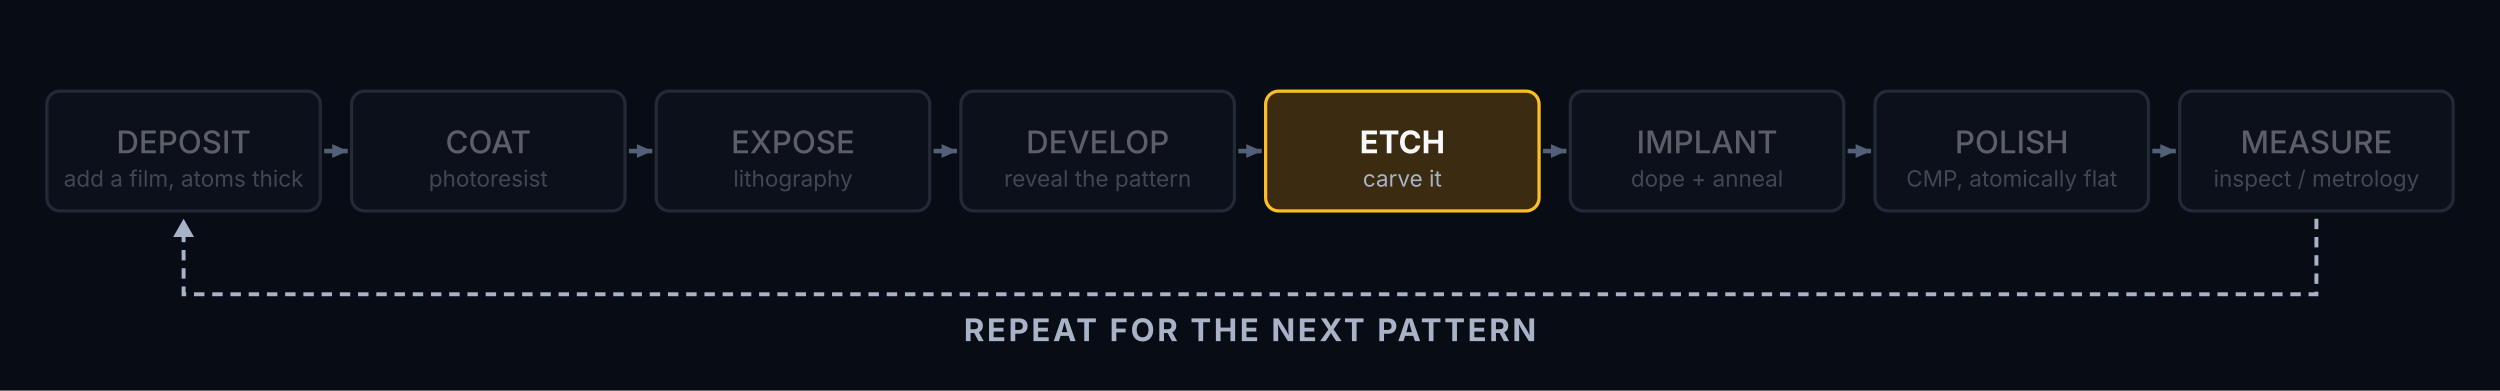
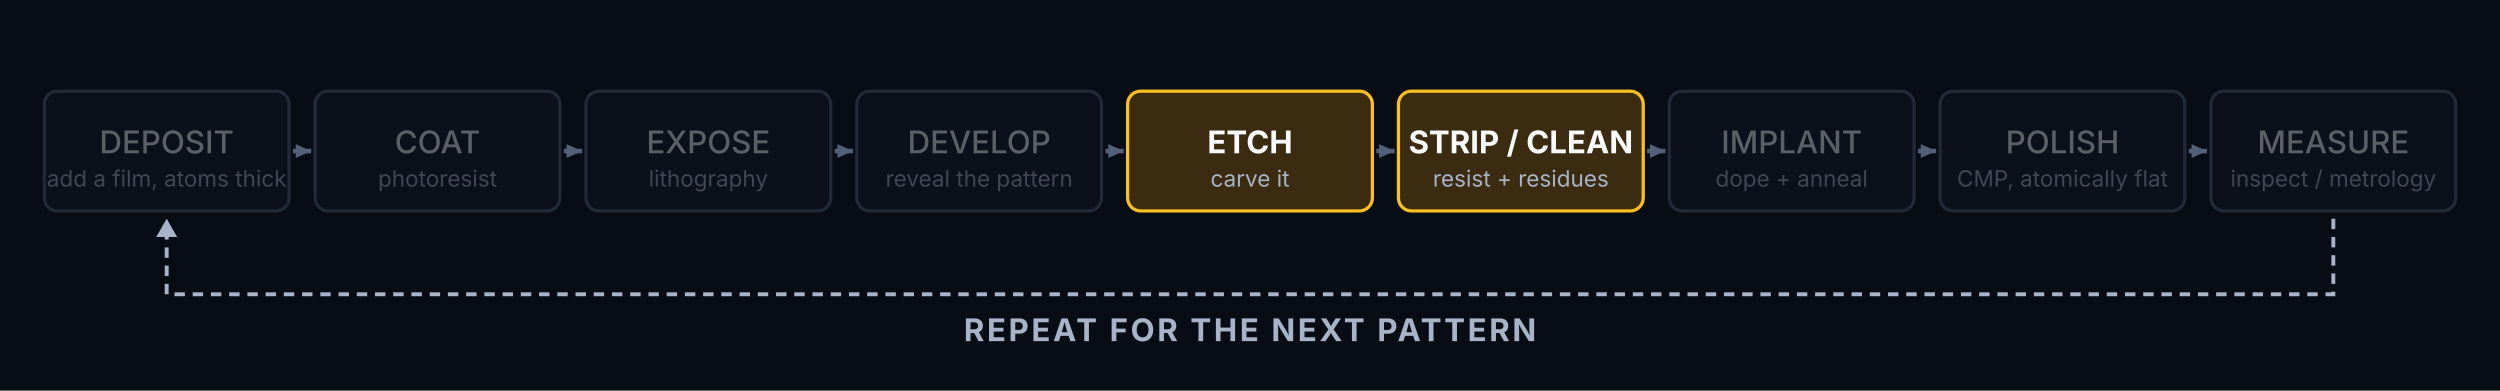
<svg xmlns="http://www.w3.org/2000/svg" viewBox="0 0 1920 300" font-family="Inter, -apple-system, sans-serif">
  <rect width="1920" height="300" fill="#080c14" />
  <g opacity="0.35">
-     <rect x="36" y="70" width="210" height="92" rx="10" fill="#111827" stroke="#526078" stroke-width="2.5" />
-     <text x="141" y="109" text-anchor="middle" dominant-baseline="central" font-size="24" font-weight="500" fill="#f8fafc">DEPOSIT</text>
-     <text x="141" y="137" text-anchor="middle" dominant-baseline="central" font-size="17.28" fill="#a8b3c7">add a film, atoms thick</text>
+     <rect x="34" y="70" width="188" height="92" rx="10" fill="#111827" stroke="#526078" stroke-width="2.5" />
+     <text x="128" y="109" text-anchor="middle" dominant-baseline="central" font-size="24" font-weight="500" fill="#f8fafc">DEPOSIT</text>
+     <text x="128" y="137" text-anchor="middle" dominant-baseline="central" font-size="17.28" fill="#a8b3c7">add a film, atoms thick</text>
  </g>
-   <line x1="249" y1="116" x2="267" y2="116" stroke="#526078" stroke-width="3.5" />
-   <polygon points="267,116 255.13,121.301 255.13,110.699" fill="#526078" />
+   <line x1="225" y1="116" x2="239" y2="116" stroke="#526078" stroke-width="3.5" />
+   <polygon points="239,116 227.13,121.301 227.13,110.699" fill="#526078" />
  <g opacity="0.35">
-     <rect x="270" y="70" width="210" height="92" rx="10" fill="#111827" stroke="#526078" stroke-width="2.5" />
-     <text x="375" y="109" text-anchor="middle" dominant-baseline="central" font-size="24" font-weight="500" fill="#f8fafc">COAT</text>
-     <text x="375" y="137" text-anchor="middle" dominant-baseline="central" font-size="17.28" fill="#a8b3c7">photoresist</text>
+     <rect x="242" y="70" width="188" height="92" rx="10" fill="#111827" stroke="#526078" stroke-width="2.5" />
+     <text x="336" y="109" text-anchor="middle" dominant-baseline="central" font-size="24" font-weight="500" fill="#f8fafc">COAT</text>
+     <text x="336" y="137" text-anchor="middle" dominant-baseline="central" font-size="17.28" fill="#a8b3c7">photoresist</text>
  </g>
-   <line x1="483" y1="116" x2="501" y2="116" stroke="#526078" stroke-width="3.5" />
-   <polygon points="501,116 489.13,121.301 489.13,110.699" fill="#526078" />
+   <line x1="433" y1="116" x2="447" y2="116" stroke="#526078" stroke-width="3.5" />
+   <polygon points="447,116 435.13,121.301 435.13,110.699" fill="#526078" />
  <g opacity="0.35">
-     <rect x="504" y="70" width="210" height="92" rx="10" fill="#111827" stroke="#526078" stroke-width="2.5" />
-     <text x="609" y="109" text-anchor="middle" dominant-baseline="central" font-size="24" font-weight="500" fill="#f8fafc">EXPOSE</text>
-     <text x="609" y="137" text-anchor="middle" dominant-baseline="central" font-size="17.28" fill="#a8b3c7">lithography</text>
+     <rect x="450" y="70" width="188" height="92" rx="10" fill="#111827" stroke="#526078" stroke-width="2.5" />
+     <text x="544" y="109" text-anchor="middle" dominant-baseline="central" font-size="24" font-weight="500" fill="#f8fafc">EXPOSE</text>
+     <text x="544" y="137" text-anchor="middle" dominant-baseline="central" font-size="17.28" fill="#a8b3c7">lithography</text>
  </g>
-   <line x1="717" y1="116" x2="735" y2="116" stroke="#526078" stroke-width="3.5" />
-   <polygon points="735,116 723.13,121.301 723.13,110.699" fill="#526078" />
+   <line x1="641" y1="116" x2="655" y2="116" stroke="#526078" stroke-width="3.5" />
+   <polygon points="655,116 643.13,121.301 643.13,110.699" fill="#526078" />
  <g opacity="0.35">
-     <rect x="738" y="70" width="210" height="92" rx="10" fill="#111827" stroke="#526078" stroke-width="2.5" />
-     <text x="843" y="109" text-anchor="middle" dominant-baseline="central" font-size="24" font-weight="500" fill="#f8fafc">DEVELOP</text>
-     <text x="843" y="137" text-anchor="middle" dominant-baseline="central" font-size="17.28" fill="#a8b3c7">reveal the pattern</text>
+     <rect x="658" y="70" width="188" height="92" rx="10" fill="#111827" stroke="#526078" stroke-width="2.5" />
+     <text x="752" y="109" text-anchor="middle" dominant-baseline="central" font-size="24" font-weight="500" fill="#f8fafc">DEVELOP</text>
+     <text x="752" y="137" text-anchor="middle" dominant-baseline="central" font-size="17.28" fill="#a8b3c7">reveal the pattern</text>
  </g>
-   <line x1="951" y1="116" x2="969" y2="116" stroke="#526078" stroke-width="3.5" />
-   <polygon points="969,116 957.13,121.301 957.13,110.699" fill="#526078" />
+   <line x1="849" y1="116" x2="863" y2="116" stroke="#526078" stroke-width="3.5" />
+   <polygon points="863,116 851.13,121.301 851.13,110.699" fill="#526078" />
  <g opacity="1">
-     <rect x="972" y="70" width="210" height="92" rx="10" fill="#3b2b10" stroke="#fbbf24" stroke-width="2.5" />
-     <text x="1077" y="109" text-anchor="middle" dominant-baseline="central" font-size="24" font-weight="700" fill="#f8fafc">ETCH</text>
-     <text x="1077" y="137" text-anchor="middle" dominant-baseline="central" font-size="17.28" fill="#a8b3c7">carve it</text>
+     <rect x="866" y="70" width="188" height="92" rx="10" fill="#3b2b10" stroke="#fbbf24" stroke-width="2.5" />
+     <text x="960" y="109" text-anchor="middle" dominant-baseline="central" font-size="24" font-weight="700" fill="#f8fafc">ETCH</text>
+     <text x="960" y="137" text-anchor="middle" dominant-baseline="central" font-size="17.28" fill="#a8b3c7">carve it</text>
  </g>
-   <line x1="1185" y1="116" x2="1203" y2="116" stroke="#526078" stroke-width="3.5" />
-   <polygon points="1203,116 1191.13,121.301 1191.13,110.699" fill="#526078" />
+   <line x1="1057" y1="116" x2="1071" y2="116" stroke="#526078" stroke-width="3.5" />
+   <polygon points="1071,116 1059.13,121.301 1059.13,110.699" fill="#526078" />
+   <g opacity="1">
+     <rect x="1074" y="70" width="188" height="92" rx="10" fill="#3b2b10" stroke="#fbbf24" stroke-width="2.5" />
+     <text x="1168" y="109" text-anchor="middle" dominant-baseline="central" font-size="24" font-weight="700" fill="#f8fafc">STRIP / CLEAN</text>
+     <text x="1168" y="137" text-anchor="middle" dominant-baseline="central" font-size="17.28" fill="#a8b3c7">resist + residues</text>
+   </g>
+   <line x1="1265" y1="116" x2="1279" y2="116" stroke="#526078" stroke-width="3.5" />
+   <polygon points="1279,116 1267.13,121.301 1267.13,110.699" fill="#526078" />
  <g opacity="0.35">
-     <rect x="1206" y="70" width="210" height="92" rx="10" fill="#111827" stroke="#526078" stroke-width="2.5" />
-     <text x="1311" y="109" text-anchor="middle" dominant-baseline="central" font-size="24" font-weight="500" fill="#f8fafc">IMPLANT</text>
-     <text x="1311" y="137" text-anchor="middle" dominant-baseline="central" font-size="17.28" fill="#a8b3c7">dope + anneal</text>
+     <rect x="1282" y="70" width="188" height="92" rx="10" fill="#111827" stroke="#526078" stroke-width="2.5" />
+     <text x="1376" y="109" text-anchor="middle" dominant-baseline="central" font-size="24" font-weight="500" fill="#f8fafc">IMPLANT</text>
+     <text x="1376" y="137" text-anchor="middle" dominant-baseline="central" font-size="17.28" fill="#a8b3c7">dope + anneal</text>
  </g>
-   <line x1="1419" y1="116" x2="1437" y2="116" stroke="#526078" stroke-width="3.5" />
-   <polygon points="1437,116 1425.13,121.301 1425.13,110.699" fill="#526078" />
+   <line x1="1473" y1="116" x2="1487" y2="116" stroke="#526078" stroke-width="3.5" />
+   <polygon points="1487,116 1475.13,121.301 1475.13,110.699" fill="#526078" />
  <g opacity="0.35">
-     <rect x="1440" y="70" width="210" height="92" rx="10" fill="#111827" stroke="#526078" stroke-width="2.5" />
-     <text x="1545" y="109" text-anchor="middle" dominant-baseline="central" font-size="24" font-weight="500" fill="#f8fafc">POLISH</text>
-     <text x="1545" y="137" text-anchor="middle" dominant-baseline="central" font-size="17.28" fill="#a8b3c7">CMP, atomically flat</text>
+     <rect x="1490" y="70" width="188" height="92" rx="10" fill="#111827" stroke="#526078" stroke-width="2.5" />
+     <text x="1584" y="109" text-anchor="middle" dominant-baseline="central" font-size="24" font-weight="500" fill="#f8fafc">POLISH</text>
+     <text x="1584" y="137" text-anchor="middle" dominant-baseline="central" font-size="17.28" fill="#a8b3c7">CMP, atomically flat</text>
  </g>
-   <line x1="1653" y1="116" x2="1671" y2="116" stroke="#526078" stroke-width="3.5" />
-   <polygon points="1671,116 1659.13,121.301 1659.13,110.699" fill="#526078" />
+   <line x1="1681" y1="116" x2="1695" y2="116" stroke="#526078" stroke-width="3.5" />
+   <polygon points="1695,116 1683.13,121.301 1683.13,110.699" fill="#526078" />
  <g opacity="0.35">
-     <rect x="1674" y="70" width="210" height="92" rx="10" fill="#111827" stroke="#526078" stroke-width="2.5" />
-     <text x="1779" y="109" text-anchor="middle" dominant-baseline="central" font-size="24" font-weight="500" fill="#f8fafc">MEASURE</text>
-     <text x="1779" y="137" text-anchor="middle" dominant-baseline="central" font-size="17.28" fill="#a8b3c7">inspect / metrology</text>
+     <rect x="1698" y="70" width="188" height="92" rx="10" fill="#111827" stroke="#526078" stroke-width="2.5" />
+     <text x="1792" y="109" text-anchor="middle" dominant-baseline="central" font-size="24" font-weight="500" fill="#f8fafc">MEASURE</text>
+     <text x="1792" y="137" text-anchor="middle" dominant-baseline="central" font-size="17.28" fill="#a8b3c7">inspect / metrology</text>
  </g>
-   <path d="M 1779 168 L 1779 226 L 141 226 L 141 174" fill="none" stroke="#a8b3c7" stroke-width="3" stroke-dasharray="8 6" />
-   <polygon points="141,168 133,182 149,182" fill="#a8b3c7" />
+   <path d="M 1792 168 L 1792 226 L 128 226 L 128 174" fill="none" stroke="#a8b3c7" stroke-width="3" stroke-dasharray="8 6" />
+   <polygon points="128,168 120,182 136,182" fill="#a8b3c7" />
  <text x="960" y="262" text-anchor="middle" font-size="24" font-weight="700" letter-spacing="2" fill="#a8b3c7">REPEAT FOR THE NEXT PATTERN</text>
</svg>
